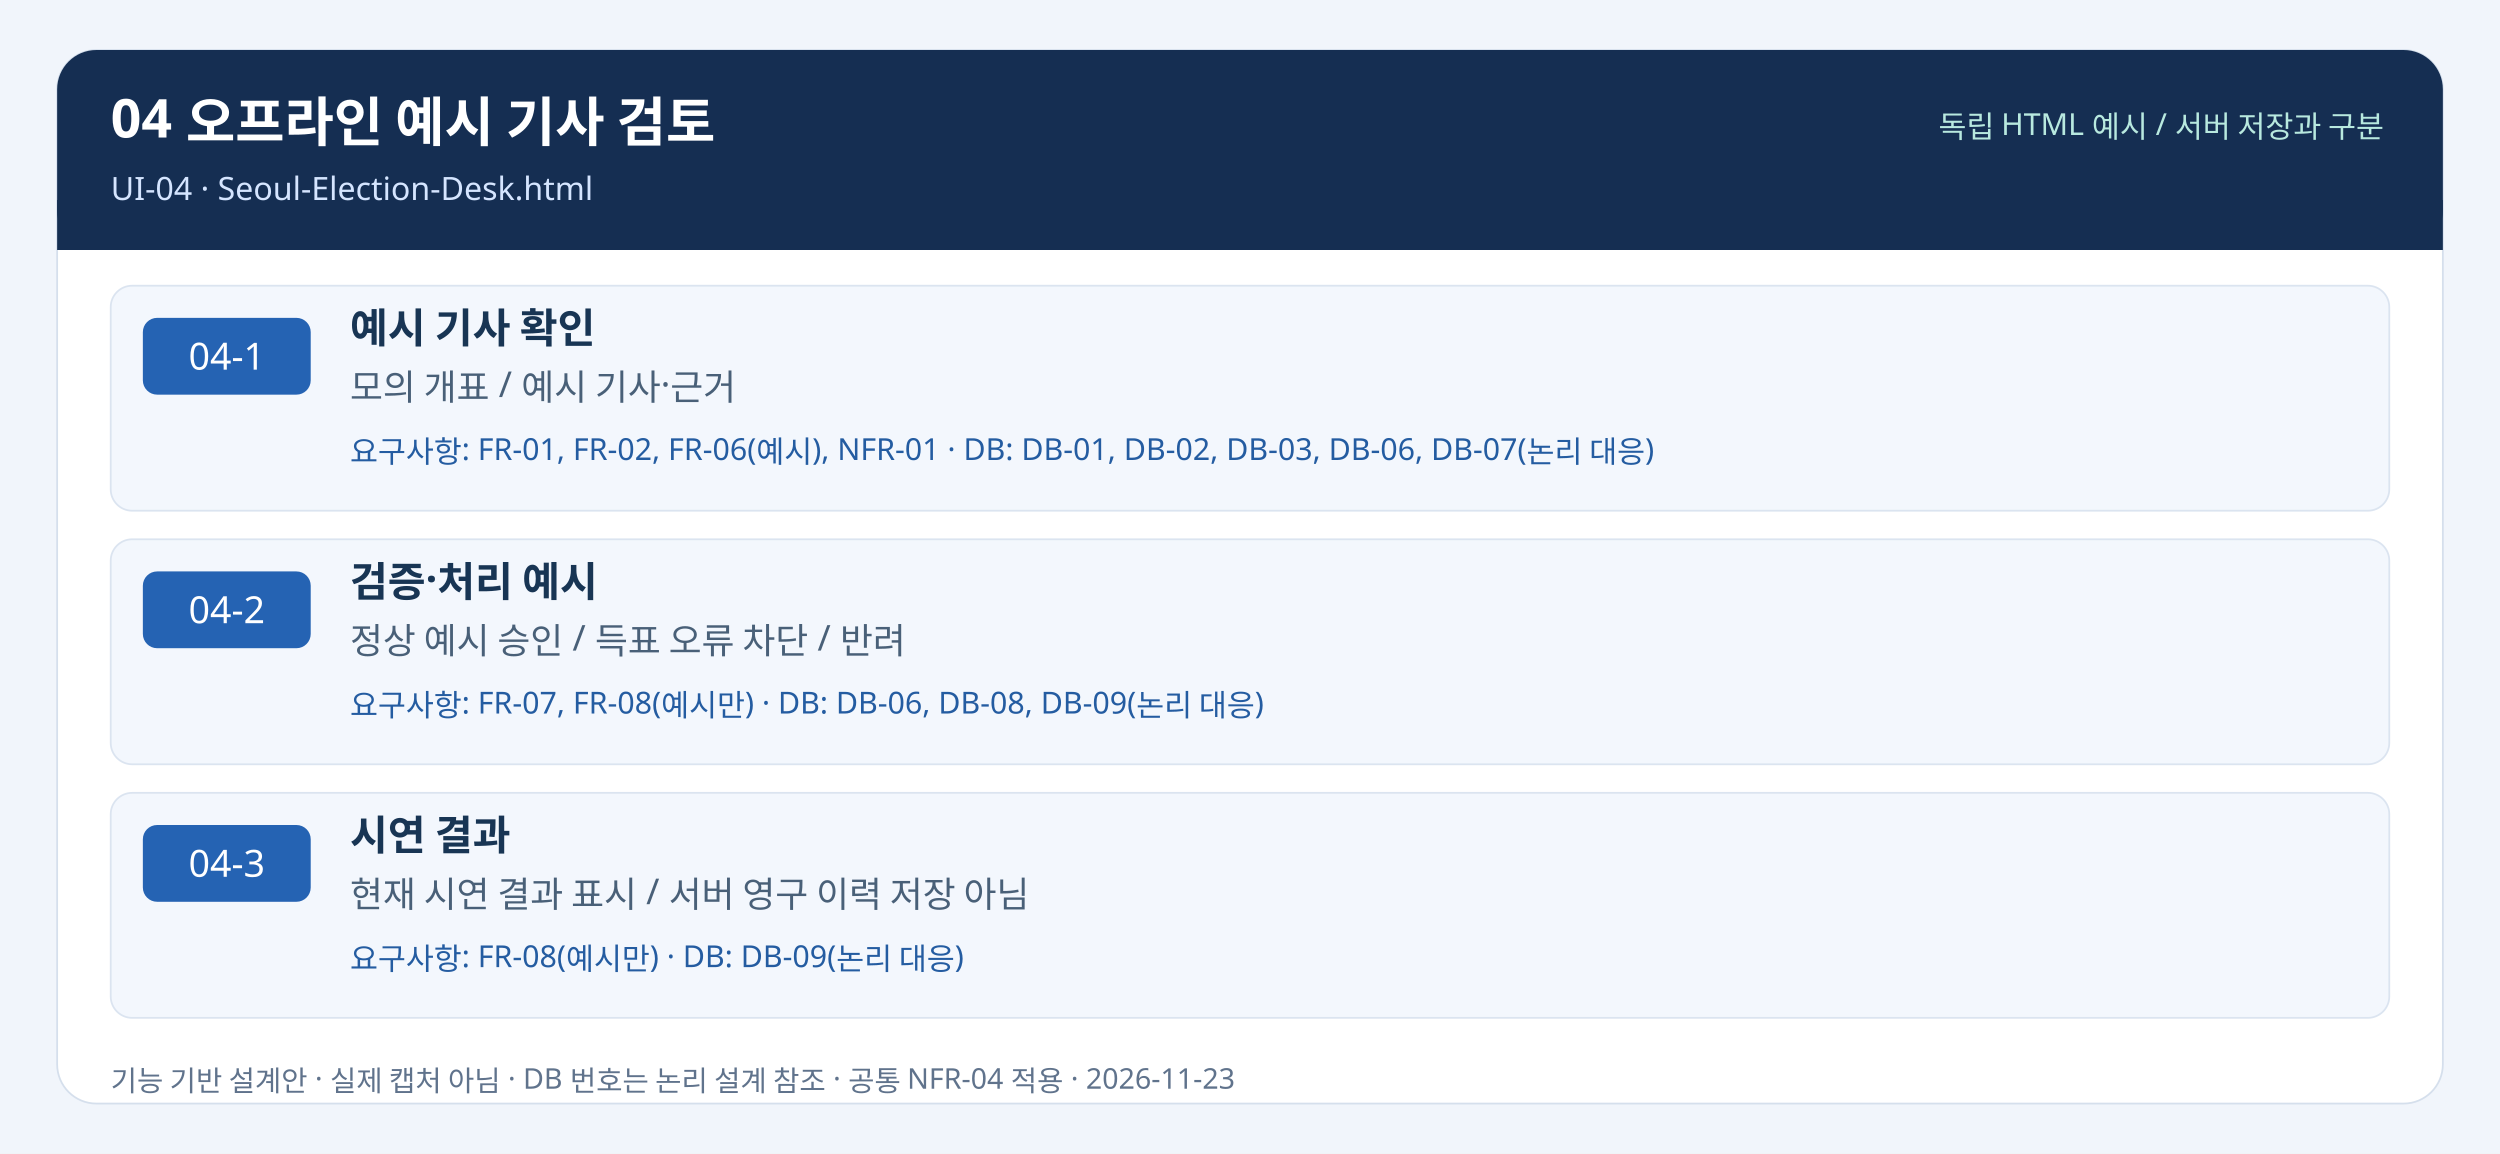
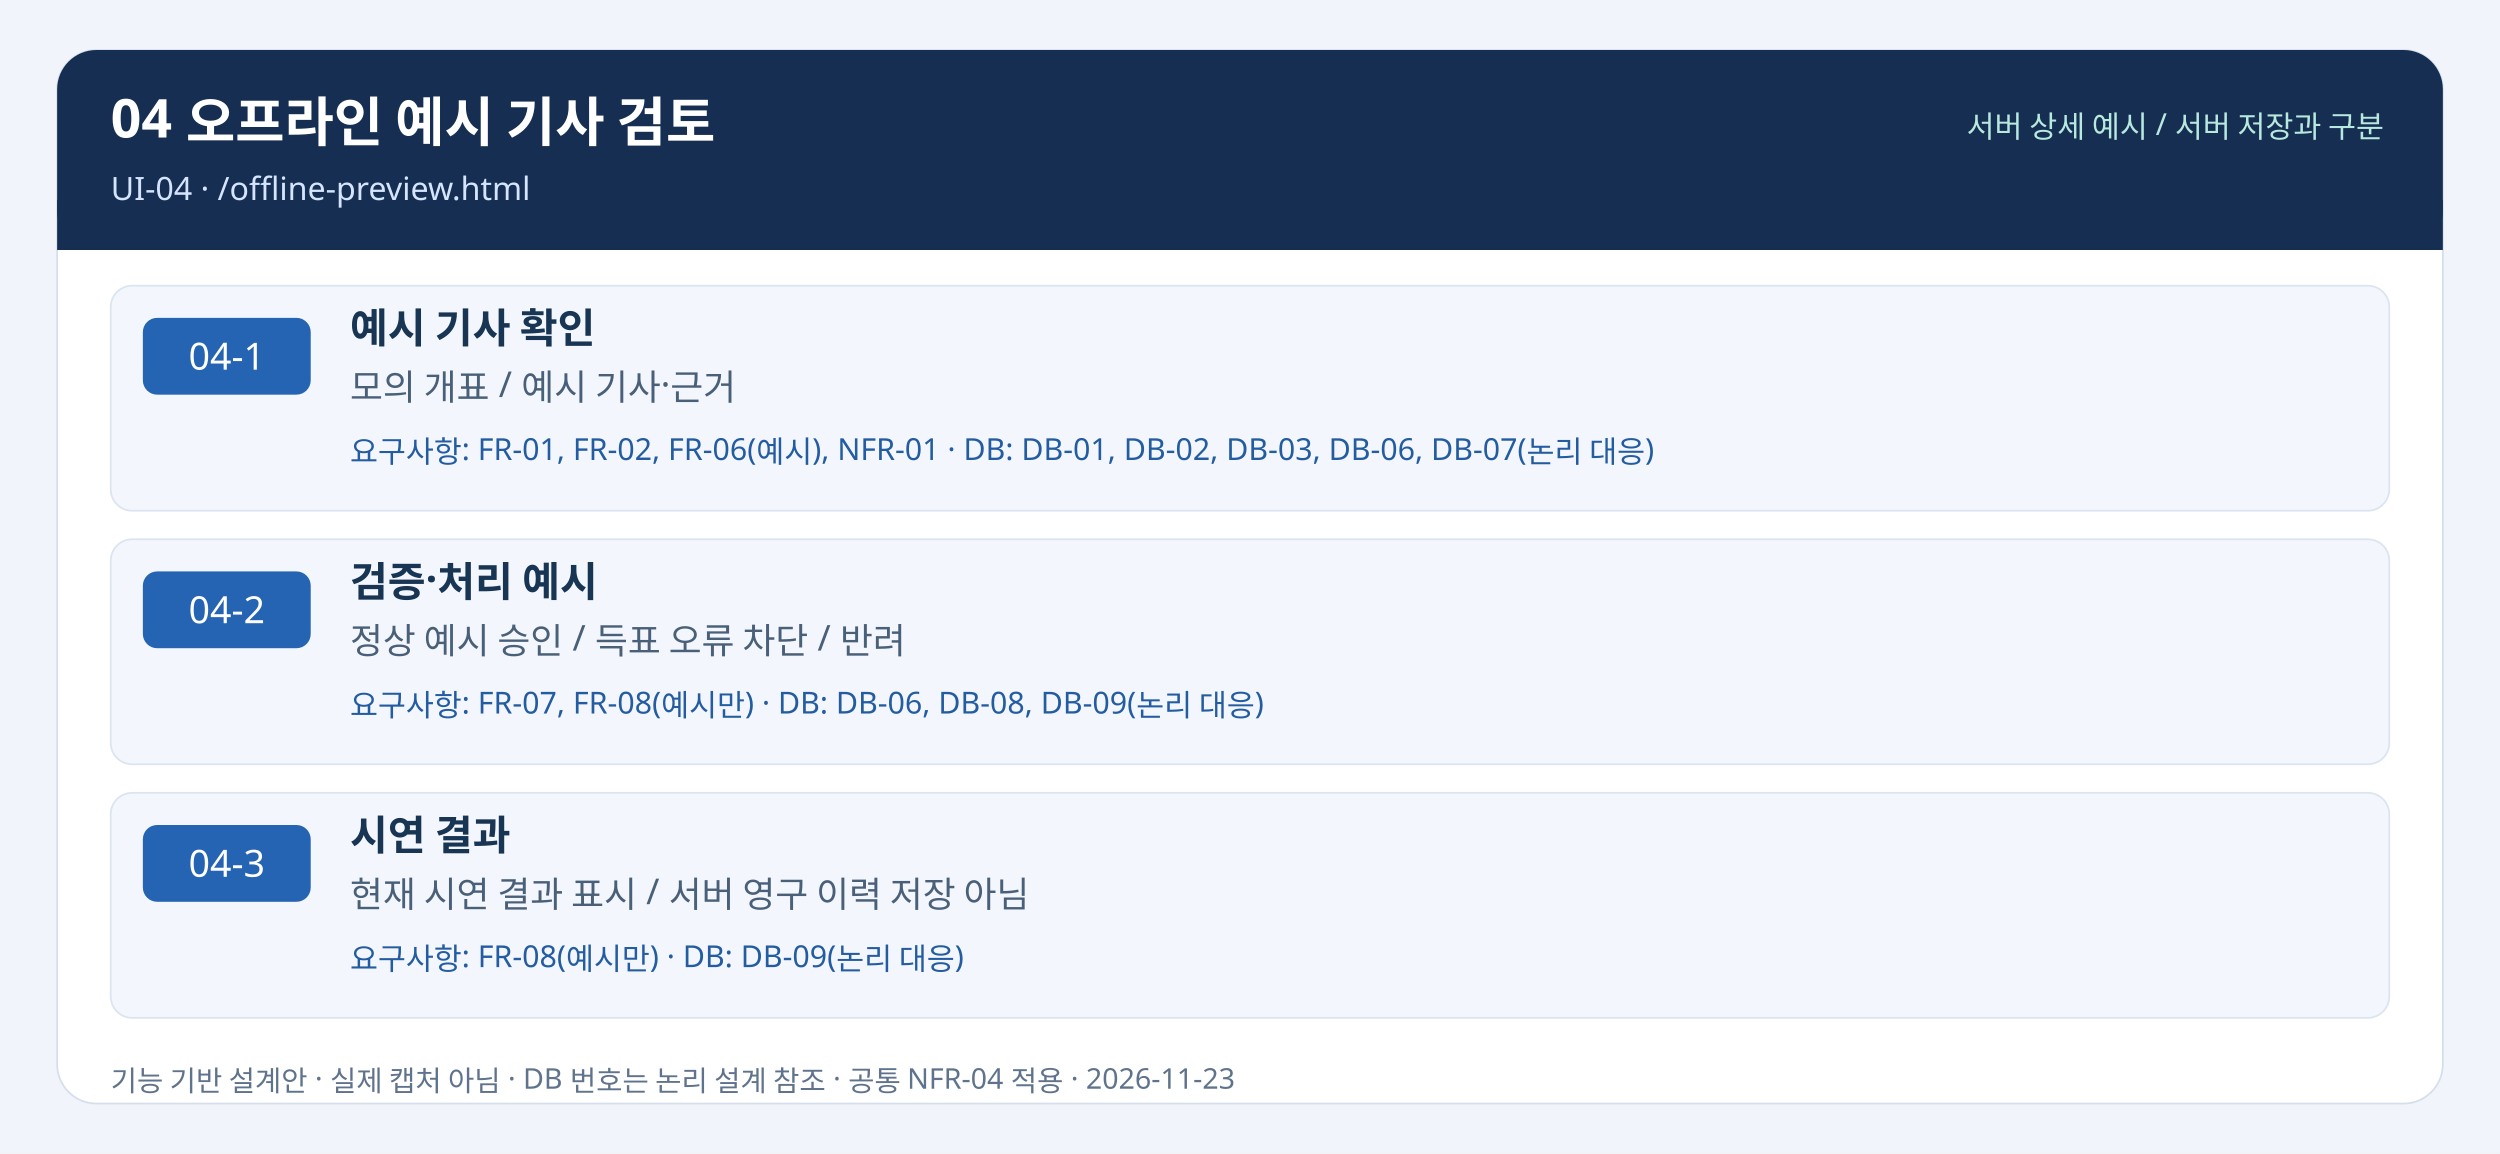
<svg xmlns="http://www.w3.org/2000/svg" width="1400" height="646" viewBox="0 0 1400 646">
  <rect width="1400" height="646" fill="#f1f5fb" />
  <g font-family="'Malgun Gothic','Noto Sans KR',sans-serif">
    <rect x="32" y="28" width="1336" height="590" rx="22" fill="white" stroke="#d5dfec" />
    <rect x="32" y="28" width="1336" height="112" rx="22" fill="#152e52" />
    <rect x="32" y="112" width="1336" height="28" fill="#152e52" />
    <text x="62" y="77" font-size="30" font-weight="700" fill="white">04 오프라인 예시 기사 검토</text>
-     <text x="62" y="112" font-size="18" fill="#d5e5ff">UI-04 · Seoul-Election-Desk.html</text>
-     <text x="1335" y="77" text-anchor="end" font-size="17" fill="#b8e9df">독립 HTML 예시 / 서버 저장과 구분</text>
+     <text x="62" y="112" font-size="18" fill="#d5e5ff">UI-04 · /offline-preview.html</text>
+     <text x="1335" y="77" text-anchor="end" font-size="17" fill="#b8e9df">서버 상세 예시 / 서버 저장과 구분</text>
    <rect x="62" y="160" width="1276" height="126" rx="12" fill="#f3f7fd" stroke="#dbe4f0" />
    <rect x="80" y="178" width="94" height="43" rx="8" fill="#2563b3" />
    <text x="127" y="207" text-anchor="middle" font-size="21" fill="white">04-1</text>
    <text x="196" y="192" font-size="23" font-weight="700" fill="#183554">예시 기사 확인</text>
    <text x="196" y="224" font-size="20" fill="#496078">모의 개표 / 예시 기사·근거</text>
    <text x="196" y="259" font-size="17" fill="#245ca1">요구사항: FR-01, FR-02, FR-06(예시), NFR-01 · DB: DB-01, DB-02, DB-03, DB-06, DB-07(논리 대응)</text>
    <rect x="62" y="302" width="1276" height="126" rx="12" fill="#f3f7fd" stroke="#dbe4f0" />
    <rect x="80" y="320" width="94" height="43" rx="8" fill="#2563b3" />
    <text x="127" y="349" text-anchor="middle" font-size="21" fill="white">04-2</text>
    <text x="196" y="334" font-size="23" font-weight="700" fill="#183554">검증·처리 예시</text>
    <text x="196" y="366" font-size="20" fill="#496078">정상 예시 승인 / 득표 오류 차단 / 반려</text>
    <text x="196" y="401" font-size="17" fill="#245ca1">요구사항: FR-07, FR-08(예시만) · DB: DB-06, DB-08, DB-09(논리 대응)</text>
    <rect x="62" y="444" width="1276" height="126" rx="12" fill="#f3f7fd" stroke="#dbe4f0" />
    <rect x="80" y="462" width="94" height="43" rx="8" fill="#2563b3" />
    <text x="127" y="491" text-anchor="middle" font-size="21" fill="white">04-3</text>
    <text x="196" y="476" font-size="23" font-weight="700" fill="#183554">시연 결과</text>
    <text x="196" y="508" font-size="20" fill="#496078">현재 시연 결과 표시 / 서버 영구 이력 저장 아님</text>
    <text x="196" y="543" font-size="17" fill="#245ca1">요구사항: FR-08(예시만) · DB: DB-09(논리 대응)</text>
    <text x="62" y="611" font-size="16" fill="#60738c">기능 기반 설계안 · 실제 캡처 아님 · DB 번호는 논리 설계 참조 · 공통 NFR-04 적용 · 2026-11-23</text>
  </g>
</svg>
